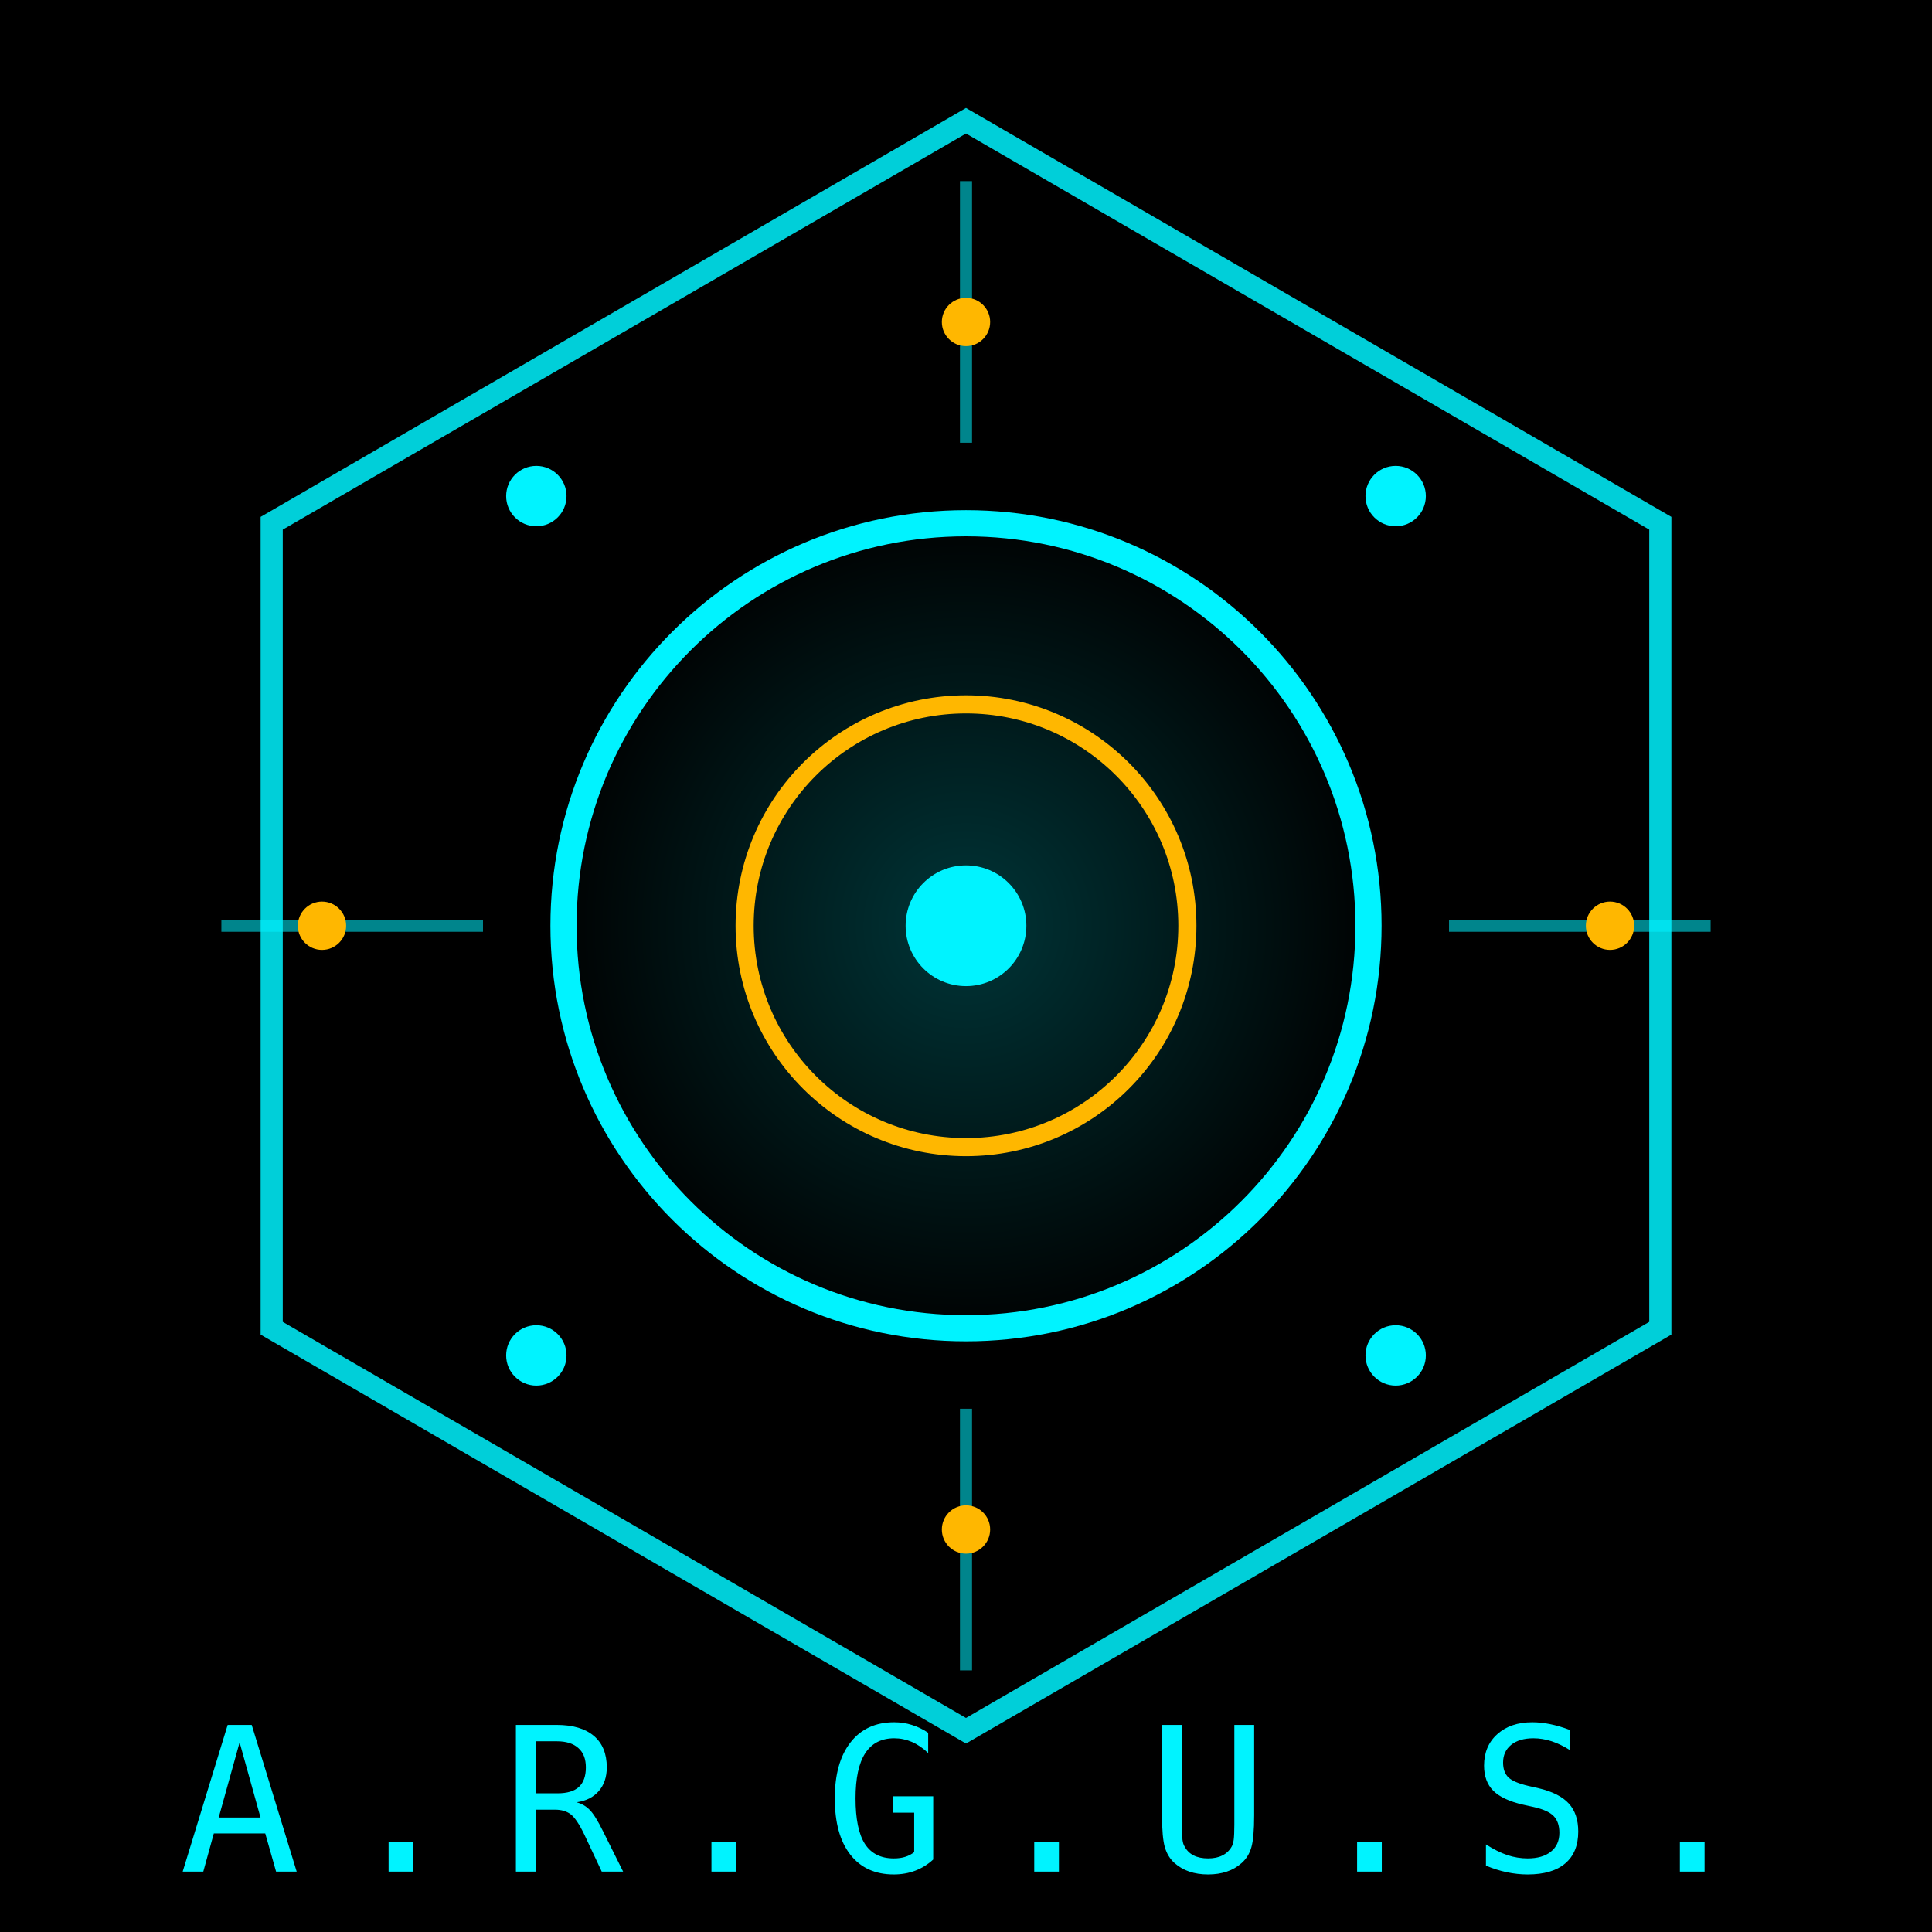
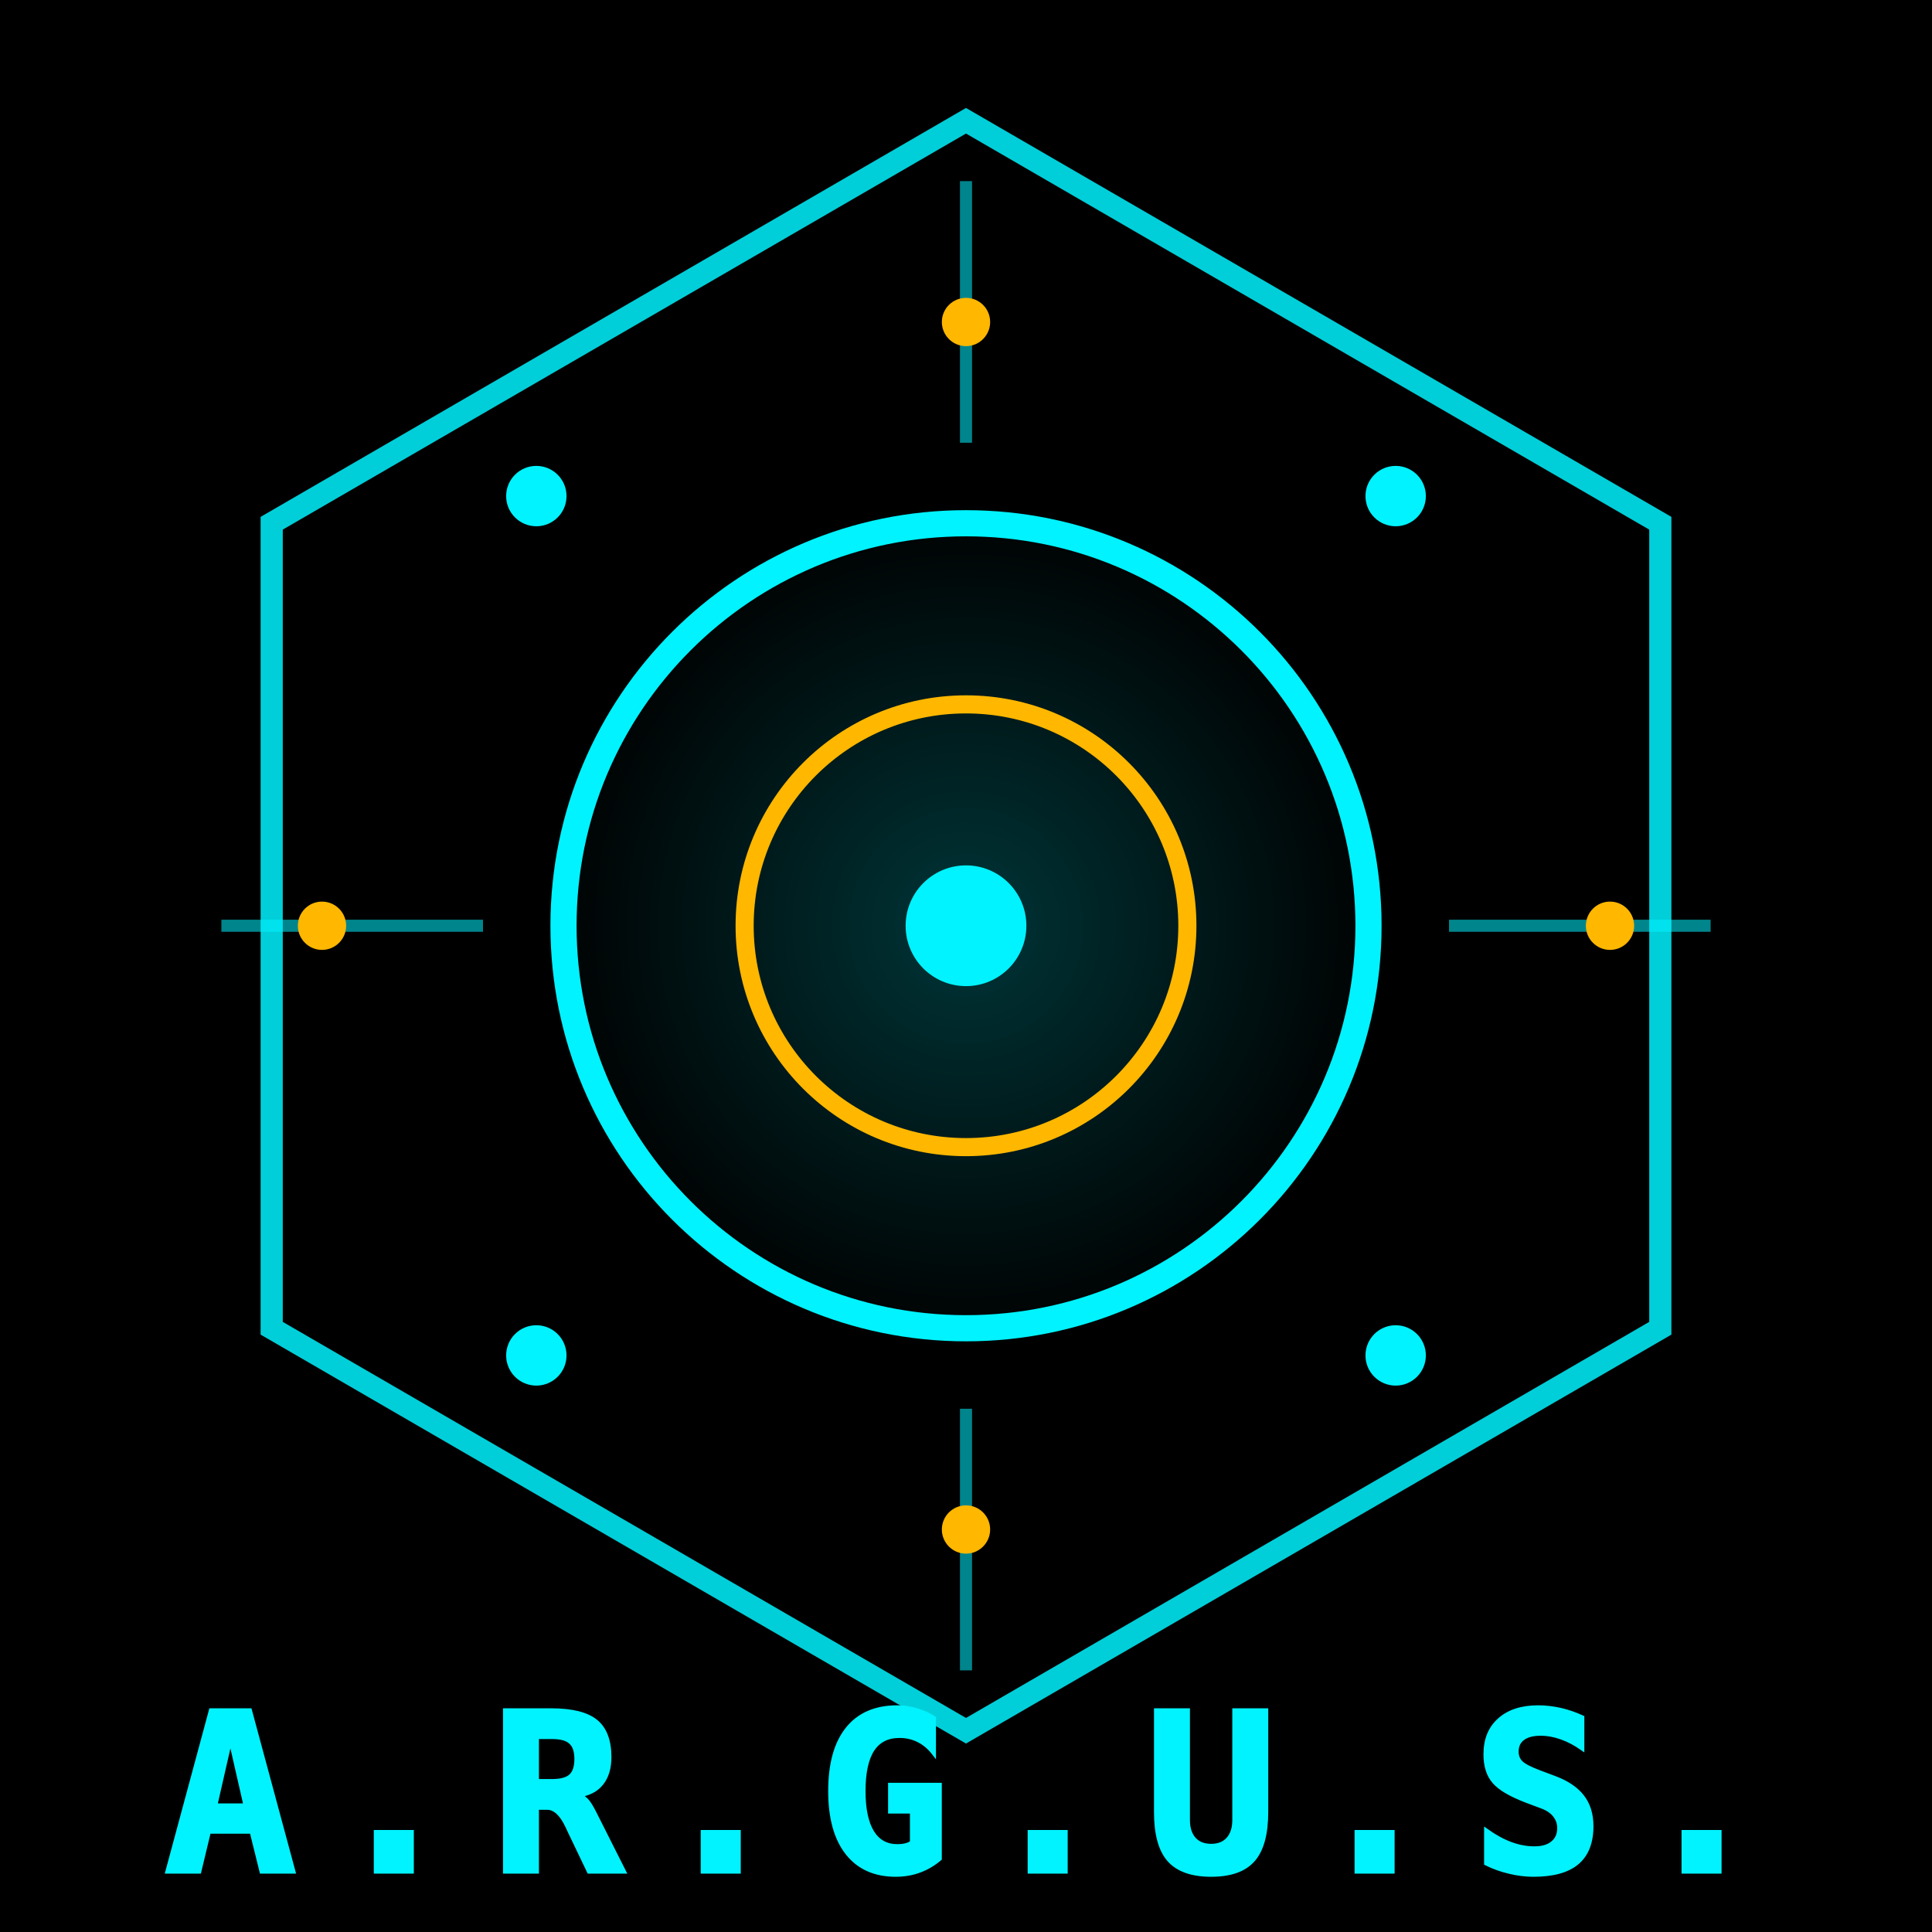
<svg xmlns="http://www.w3.org/2000/svg" viewBox="0 0 192 192">
  <defs>
    <radialGradient id="iris192" cx="96" cy="92" r="42" gradientUnits="userSpaceOnUse">
      <stop offset="0" stop-color="#00f3ff" stop-opacity="0.22" />
      <stop offset="1" stop-color="#00f3ff" stop-opacity="0" />
    </radialGradient>
  </defs>
  <rect width="192" height="192" fill="#000" />
  <polygon points="96,12 165,52 165,132 96,172 27,132 27,52" fill="none" stroke="#00f3ff" stroke-width="2.2" opacity="0.85" />
  <circle cx="96" cy="92" r="42" fill="url(#iris192)" />
  <circle cx="96" cy="92" r="40" fill="none" stroke="#00f3ff" stroke-width="2.6" />
  <circle cx="96" cy="92" r="22" fill="none" stroke="#ffb700" stroke-width="1.8" />
  <circle cx="96" cy="92" r="6" fill="#00f3ff" />
  <line x1="96" y1="18" x2="96" y2="44" stroke="#00f3ff" stroke-width="1.2" opacity="0.55" />
  <line x1="96" y1="140" x2="96" y2="166" stroke="#00f3ff" stroke-width="1.2" opacity="0.55" />
  <line x1="22" y1="92" x2="48" y2="92" stroke="#00f3ff" stroke-width="1.2" opacity="0.55" />
  <line x1="144" y1="92" x2="170" y2="92" stroke="#00f3ff" stroke-width="1.2" opacity="0.55" />
  <g fill="#00f3ff">
    <circle cx="138.7" cy="49.3" r="3" />
    <circle cx="53.3" cy="49.3" r="3" />
    <circle cx="138.7" cy="134.7" r="3" />
    <circle cx="53.3" cy="134.7" r="3" />
  </g>
  <g fill="#ffb700">
    <circle cx="96" cy="32" r="2.4" />
    <circle cx="96" cy="152" r="2.4" />
    <circle cx="32" cy="92" r="2.4" />
    <circle cx="160" cy="92" r="2.4" />
  </g>
-   <text x="96" y="186" text-anchor="middle" fill="#00f3ff" font-family="'Share Tech Mono', monospace" font-size="20" font-weight="400" letter-spacing="4">A.R.G.U.S.</text>
+   <text x="96" y="186" text-anchor="middle" fill="#00f3ff" font-family="'JetBrains Mono', monospace" font-size="22" font-weight="800" letter-spacing="3" stroke="#00f3ff" stroke-width="0.4">A.R.G.U.S.</text>
</svg>
